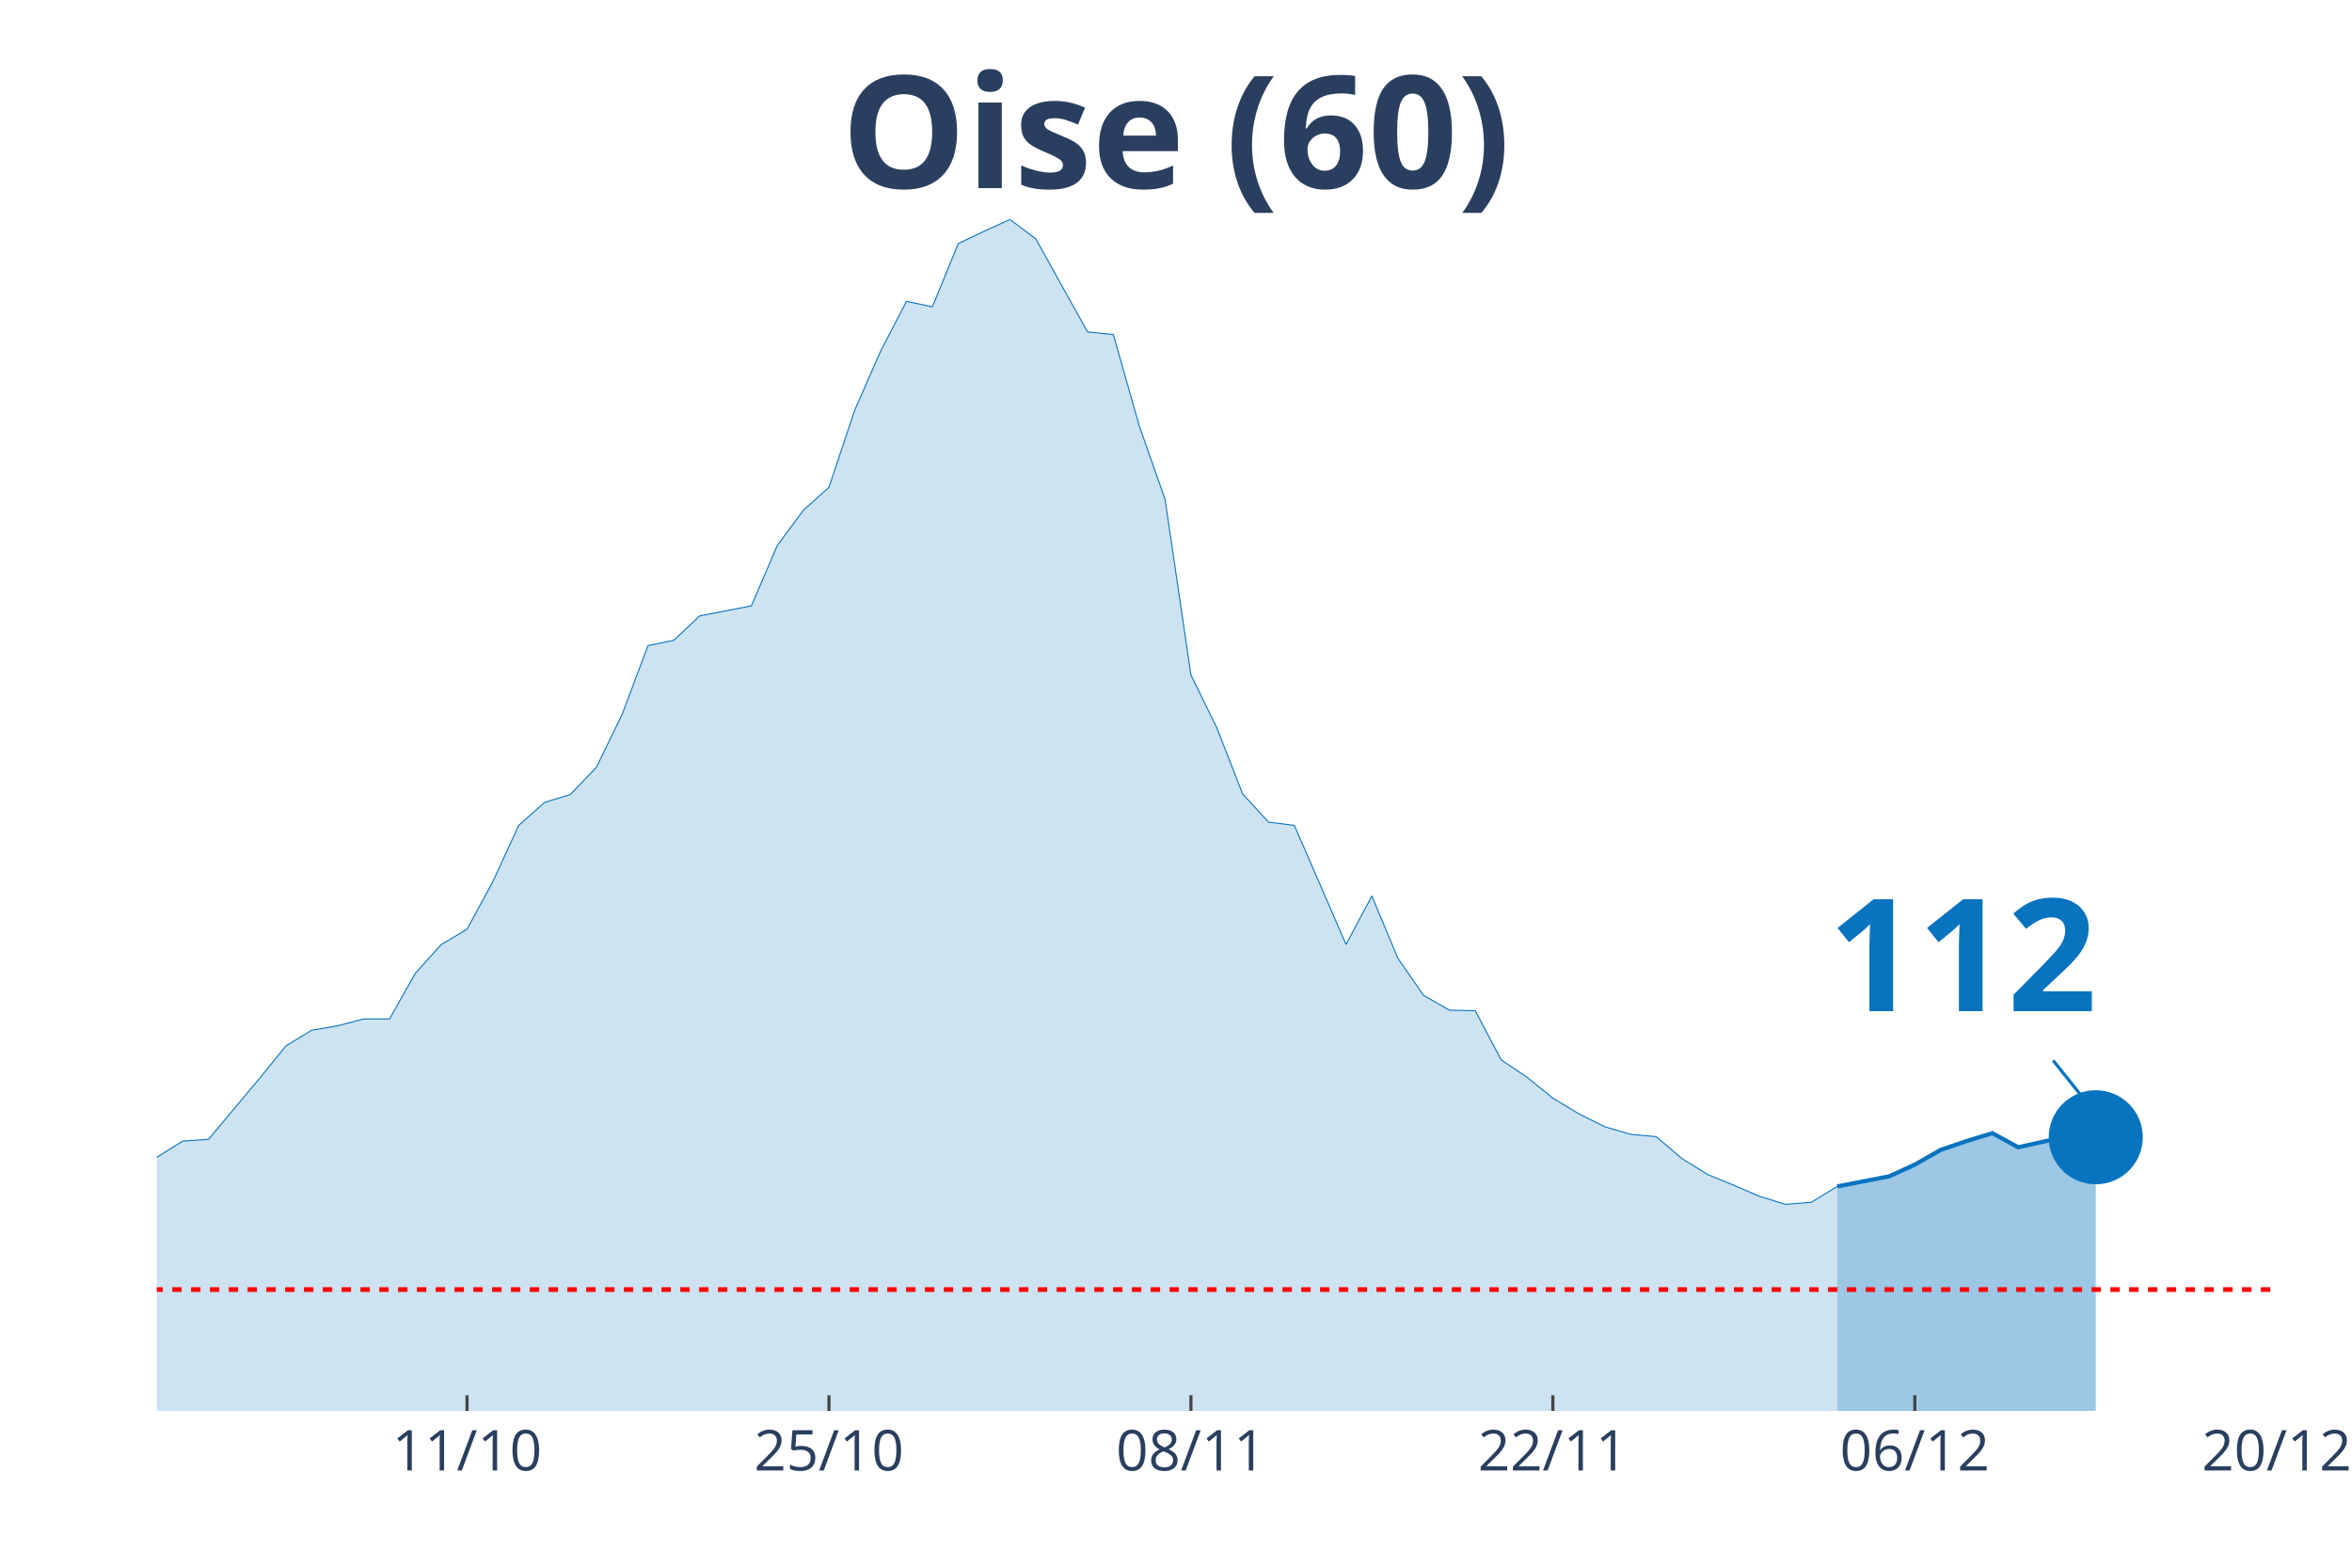
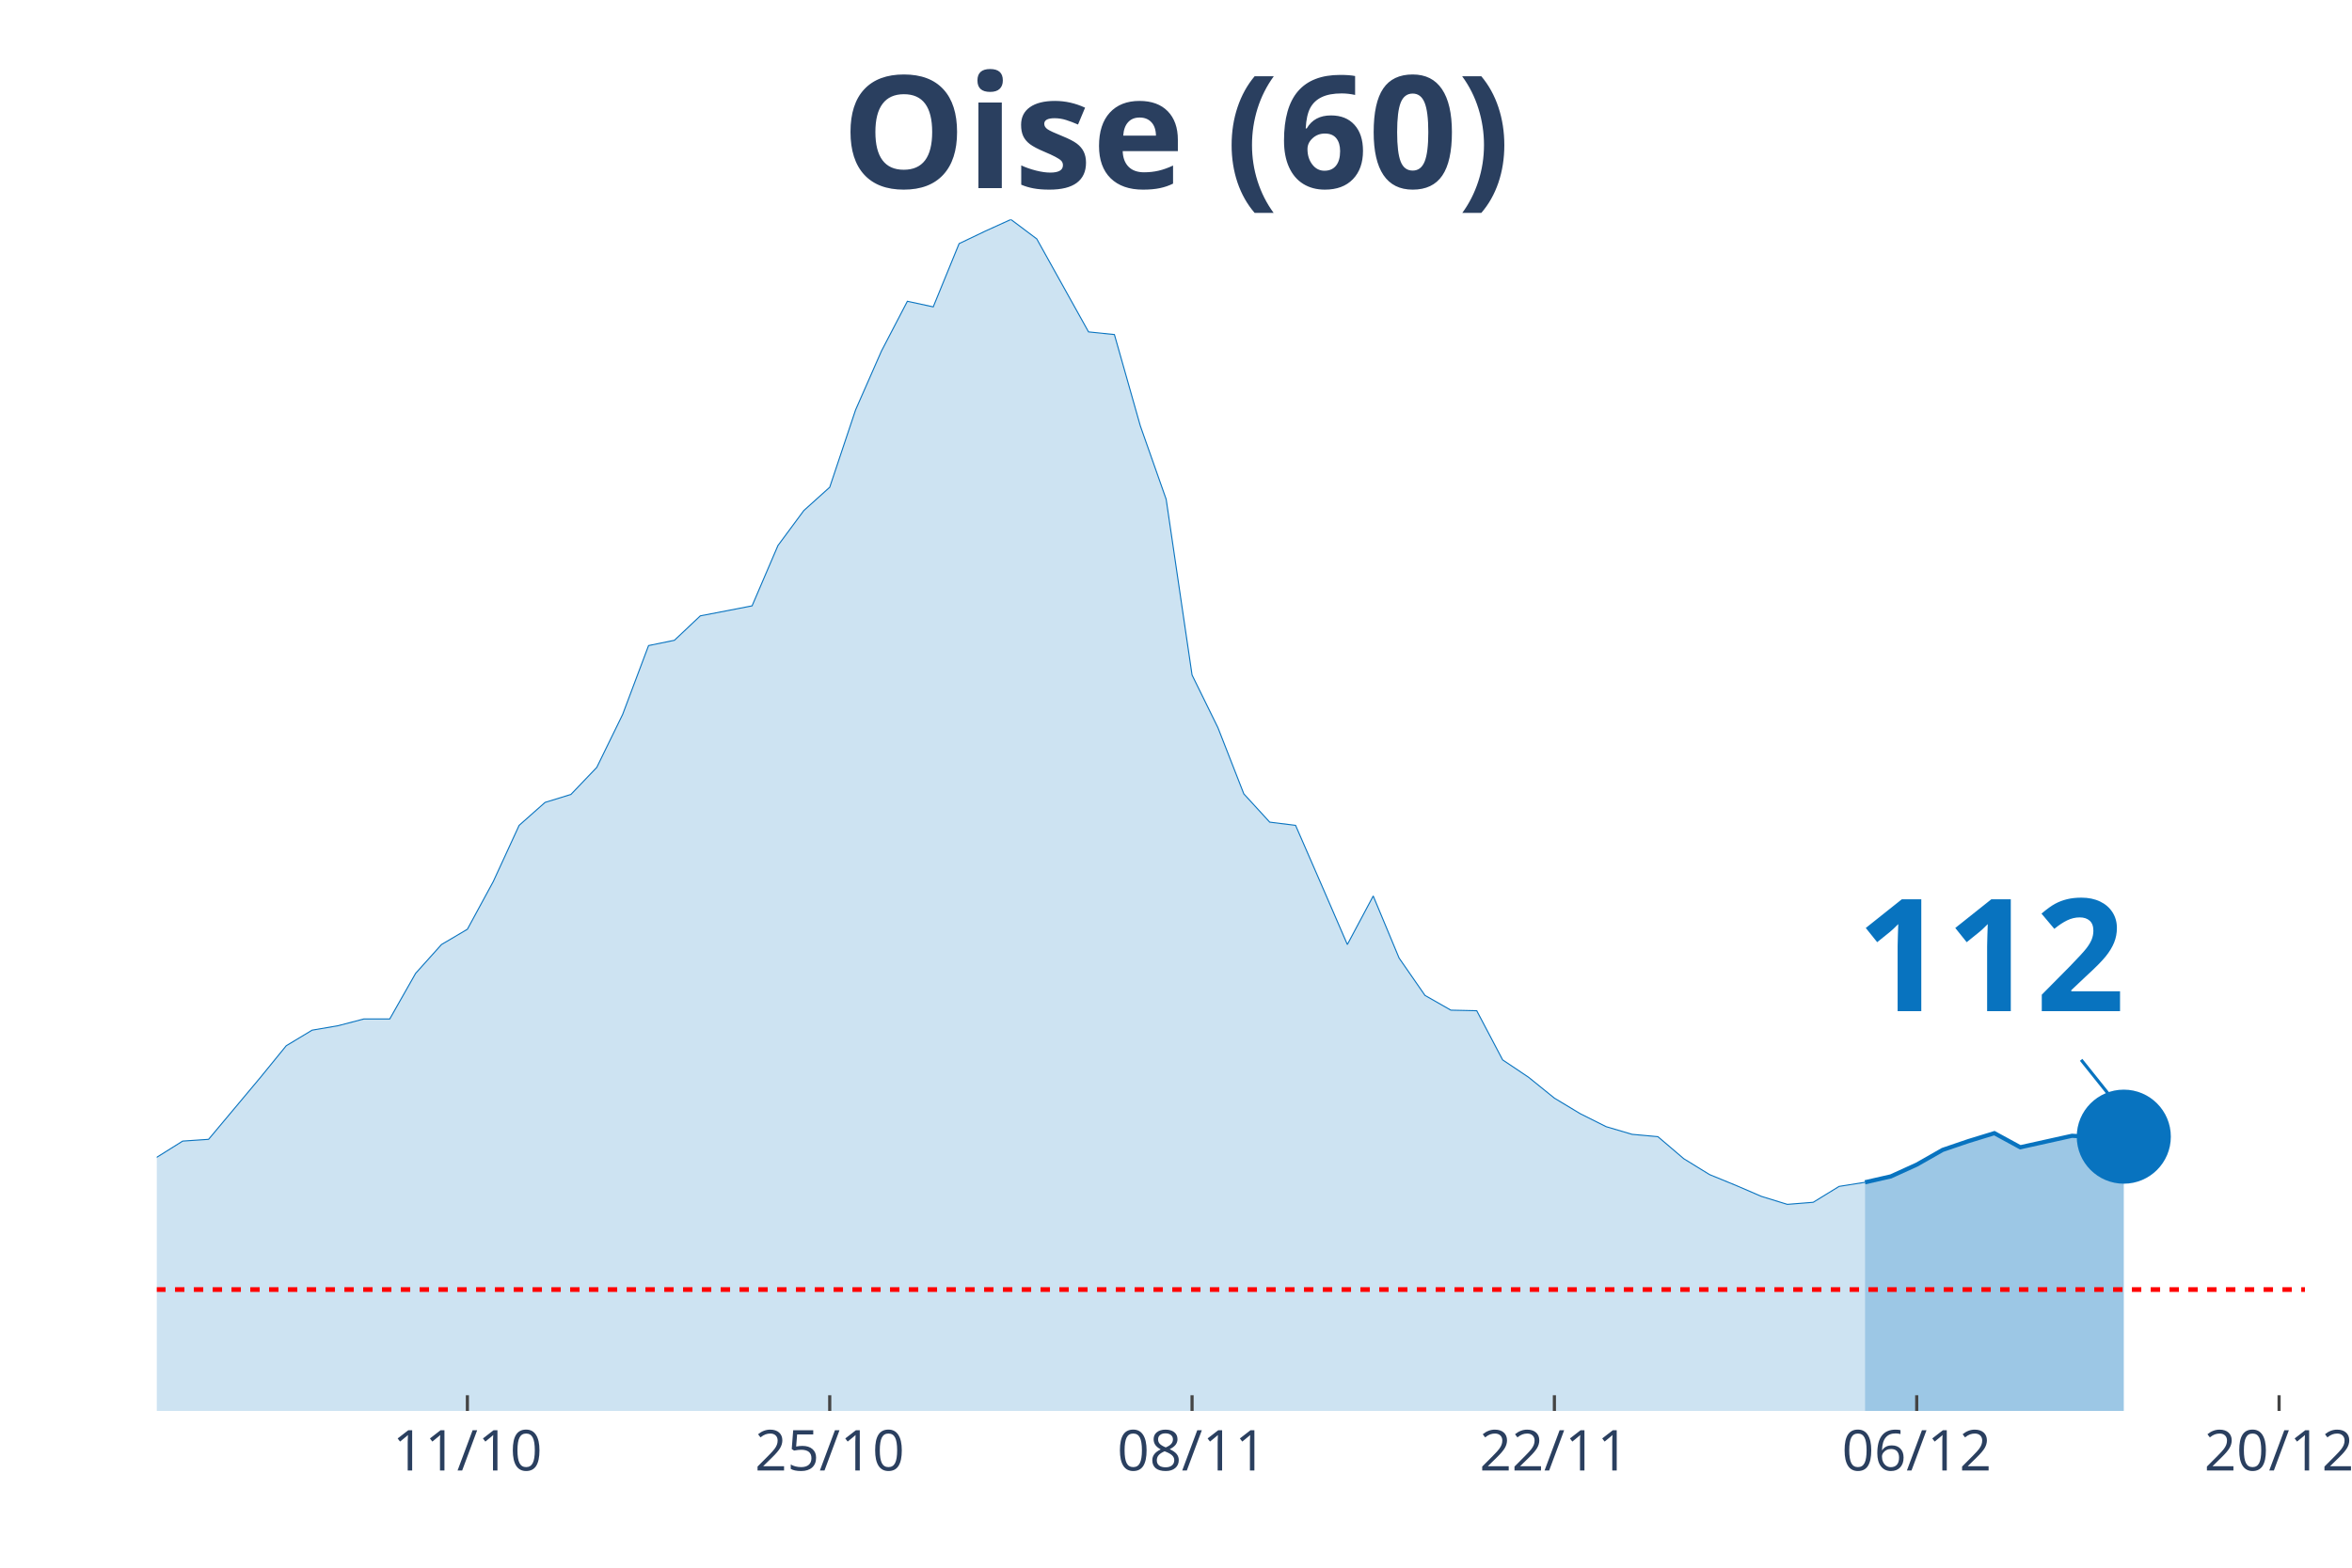
<svg xmlns="http://www.w3.org/2000/svg" class="main-svg" width="1125" height="750" style="" viewBox="0 0 750 500">
  <rect x="0" y="0" width="750" height="500" style="fill: rgb(0, 0, 0); fill-opacity: 0;" />
-   <defs id="defs-e35b3a">
+   <defs id="defs-44879a">
    <g class="clips">
-       <clipPath id="clipe35b3axyplot" class="plotclip">
-         <rect width="676" height="380" />
+       <clipPath id="clip44879axyplot" class="plotclip">
+         <rect width="685" height="380" />
      </clipPath>
-       <clipPath class="axesclip" id="clipe35b3ax">
-         <rect x="50" y="0" width="676" height="500" />
+       <clipPath class="axesclip" id="clip44879ax">
+         <rect x="50" y="0" width="685" height="500" />
      </clipPath>
-       <clipPath class="axesclip" id="clipe35b3ay">
+       <clipPath class="axesclip" id="clip44879ay">
        <rect x="0" y="70" width="750" height="380" />
      </clipPath>
-       <clipPath class="axesclip" id="clipe35b3axy">
-         <rect x="50" y="70" width="676" height="380" />
+       <clipPath class="axesclip" id="clip44879axy">
+         <rect x="50" y="70" width="685" height="380" />
      </clipPath>
    </g>
    <g class="gradients" />
  </defs>
  <g class="bglayer">
-     <rect class="bg" x="50" y="70" width="676" height="380" style="fill: rgb(0, 0, 0); fill-opacity: 0; stroke-width: 0;" />
+     <rect class="bg" x="50" y="70" width="685" height="380" style="fill: rgb(0, 0, 0); fill-opacity: 0; stroke-width: 0;" />
  </g>
  <g class="layer-below">
    <g class="imagelayer" />
    <g class="shapelayer" />
  </g>
  <g class="cartesianlayer">
    <g class="subplot xy">
      <g class="layer-subplot">
        <g class="shapelayer" />
        <g class="imagelayer" />
      </g>
      <g class="gridlayer">
        <g class="x">
-           <path class="xgrid crisp" transform="translate(148.93,0)" d="M0,70v380" style="stroke: rgb(255, 255, 255); stroke-opacity: 1; stroke-width: 1px;" />
-           <path class="xgrid crisp" transform="translate(264.34,0)" d="M0,70v380" style="stroke: rgb(255, 255, 255); stroke-opacity: 1; stroke-width: 1px;" />
-           <path class="xgrid crisp" transform="translate(379.76,0)" d="M0,70v380" style="stroke: rgb(255, 255, 255); stroke-opacity: 1; stroke-width: 1px;" />
-           <path class="xgrid crisp" transform="translate(495.17,0)" d="M0,70v380" style="stroke: rgb(255, 255, 255); stroke-opacity: 1; stroke-width: 1px;" />
-           <path class="xgrid crisp" transform="translate(610.59,0)" d="M0,70v380" style="stroke: rgb(255, 255, 255); stroke-opacity: 1; stroke-width: 1px;" />
+           <path class="xgrid crisp" transform="translate(149.04,0)" d="M0,70v380" style="stroke: rgb(255, 255, 255); stroke-opacity: 1; stroke-width: 1px;" />
+           <path class="xgrid crisp" transform="translate(264.58,0)" d="M0,70v380" style="stroke: rgb(255, 255, 255); stroke-opacity: 1; stroke-width: 1px;" />
+           <path class="xgrid crisp" transform="translate(380.12,0)" d="M0,70v380" style="stroke: rgb(255, 255, 255); stroke-opacity: 1; stroke-width: 1px;" />
+           <path class="xgrid crisp" transform="translate(495.66,0)" d="M0,70v380" style="stroke: rgb(255, 255, 255); stroke-opacity: 1; stroke-width: 1px;" />
+           <path class="xgrid crisp" transform="translate(611.2,0)" d="M0,70v380" style="stroke: rgb(255, 255, 255); stroke-opacity: 1; stroke-width: 1px;" />
+           <path class="xgrid crisp" transform="translate(726.75,0)" d="M0,70v380" style="stroke: rgb(255, 255, 255); stroke-opacity: 1; stroke-width: 1px;" />
        </g>
        <g class="y" />
      </g>
      <g class="zerolinelayer" />
      <path class="xlines-below" />
      <path class="ylines-below" />
      <g class="overlines-below" />
      <g class="xaxislayer-below" />
      <g class="yaxislayer-below" />
      <g class="overaxes-below" />
-       <g class="plot" transform="translate(50, 70)" clip-path="url('#clipe35b3axyplot')">
+       <g class="plot" transform="translate(50, 70)" clip-path="url('#clip44879axyplot')">
        <g class="scatterlayer mlayer">
-           <g class="trace scatter trace513add" style="stroke-miterlimit: 2;">
+           <g class="trace scatter traceb3b3cb" style="stroke-miterlimit: 2;">
            <g class="fills">
              <g>
-                 <path class="js-fill" d="M535.85,380L-1121.17,380L-1121.17,372.3L-1038.73,376.25L-1030.49,376.43L-494.63,373.15L-486.39,372.12L-329.76,364.98L-321.51,363.29L-263.8,357.29L-255.56,353.82L-230.83,346.12L-222.59,344.62L-214.34,344.81L-206.1,340.58L-173.12,333.92L-164.88,331.1L-131.9,327.07L-123.66,323.78L-115.41,322.56L-107.17,323.78L-98.93,324.25L-90.68,319.28L-82.44,314.3L-74.2,299.01L-65.95,302.01L-57.71,302.57L-41.22,301.92L-32.98,303.32L-24.73,304.08L-16.49,316.56L-8.24,310.93L0,299.1L8.24,293.94L16.49,293.38L32.98,273.67L41.22,263.53L49.46,258.56L57.71,257.15L65.95,254.99L74.2,254.99L82.44,240.44L90.68,231.25L98.93,226.37L107.17,211.16L115.41,193.24L123.66,185.92L131.9,183.38L140.15,174.75L148.39,157.86L156.63,135.9L164.88,134.21L173.12,126.42L189.61,123.23L197.85,103.99L206.1,92.82L214.34,85.4L222.59,60.72L230.83,41.95L239.07,26.09L247.32,27.87L255.56,7.7L263.8,3.75L272.05,0L280.29,6.19L296.78,35.85L305.02,36.7L313.27,65.79L321.51,89.25L329.76,145.28L338,162.08L346.24,183.2L354.49,192.21L362.73,193.24L370.98,212.2L379.22,231.25L387.46,215.76L395.71,235.56L403.95,247.48L412.2,252.18L420.44,252.36L428.68,268.04L436.93,273.57L445.17,280.24L453.41,285.21L461.66,289.34L469.9,291.78L478.15,292.53L486.39,299.57L494.63,304.64L502.88,308.02L511.12,311.58L519.37,314.12L527.61,313.46L535.85,308.39" style="fill: rgb(8, 115, 191); fill-opacity: 0.2; stroke-width: 0;" />
+                 <path class="js-fill" d="M544.7,380L-1122.41,380L-1122.41,372.3L-1039.88,376.25L-1031.63,376.43L-495.18,373.15L-486.93,372.12L-330.12,364.98L-321.87,363.29L-264.1,357.29L-255.84,353.82L-231.08,346.12L-222.83,344.62L-214.58,344.81L-206.33,340.58L-173.31,333.92L-165.06,331.1L-132.05,327.07L-123.8,323.78L-115.54,322.56L-107.29,323.78L-99.04,324.25L-90.78,319.28L-82.53,314.3L-74.28,299.01L-66.02,302.01L-57.77,302.57L-41.27,301.92L-33.01,303.32L-24.76,304.08L-16.51,316.56L-8.25,310.93L0,299.1L8.25,293.94L16.51,293.38L33.01,273.67L41.27,263.53L49.52,258.56L57.77,257.15L66.02,254.99L74.28,254.99L82.53,240.44L90.78,231.25L99.04,226.37L107.29,211.16L115.54,193.24L123.8,185.92L132.05,183.38L140.3,174.75L148.55,157.86L156.81,135.9L165.06,134.21L173.31,126.42L189.82,123.23L198.07,103.99L206.33,92.82L214.58,85.4L222.83,60.72L231.08,41.95L239.34,26.09L247.59,27.87L255.84,7.7L264.1,3.75L272.35,0L280.6,6.19L297.11,35.85L305.36,36.7L313.61,65.79L321.87,89.25L330.12,145.28L338.37,162.08L346.63,183.2L354.88,192.21L363.13,193.24L371.39,212.2L379.64,231.25L387.89,215.76L396.14,235.56L404.4,247.48L412.65,252.18L420.9,252.36L429.16,268.04L437.41,273.57L445.66,280.24L453.92,285.21L462.17,289.34L470.42,291.78L478.67,292.53L486.93,299.57L495.18,304.64L503.43,308.02L511.69,311.58L519.94,314.12L528.19,313.46L536.45,308.39L544.7,307.08" style="fill: rgb(8, 115, 191); fill-opacity: 0.2; stroke-width: 0;" />
              </g>
            </g>
            <g class="errorbars" />
            <g class="lines">
-               <path class="js-line" d="M-1121.17,372.3L-1038.73,376.25L-1030.49,376.43L-494.63,373.15L-486.39,372.12L-329.76,364.98L-321.51,363.29L-263.8,357.29L-255.56,353.82L-230.83,346.12L-222.59,344.62L-214.34,344.81L-206.1,340.58L-173.12,333.92L-164.88,331.1L-131.9,327.07L-123.66,323.78L-115.41,322.56L-107.17,323.78L-98.93,324.25L-90.68,319.28L-82.44,314.3L-74.2,299.01L-65.95,302.01L-57.71,302.57L-41.22,301.92L-32.98,303.32L-24.73,304.08L-16.49,316.56L-8.24,310.93L0,299.1L8.24,293.94L16.49,293.38L32.98,273.67L41.22,263.53L49.46,258.56L57.71,257.15L65.95,254.99L74.2,254.99L82.44,240.44L90.68,231.25L98.93,226.37L107.17,211.16L115.41,193.24L123.66,185.92L131.9,183.38L140.15,174.75L148.39,157.86L156.63,135.9L164.88,134.21L173.12,126.42L189.61,123.23L197.85,103.99L206.1,92.82L214.34,85.4L222.59,60.72L230.83,41.95L239.07,26.09L247.32,27.87L255.56,7.7L263.8,3.75L272.05,0L280.29,6.19L296.78,35.85L305.02,36.7L313.27,65.79L321.51,89.25L329.76,145.28L338,162.08L346.24,183.2L354.49,192.21L362.73,193.24L370.98,212.2L379.22,231.25L387.46,215.76L395.71,235.56L403.95,247.48L412.2,252.18L420.44,252.36L428.68,268.04L436.93,273.57L445.17,280.24L453.41,285.21L461.66,289.34L469.9,291.78L478.15,292.53L486.39,299.57L494.63,304.64L502.88,308.02L511.12,311.58L519.37,314.12L527.61,313.46L535.85,308.39" style="vector-effect: non-scaling-stroke; fill: none; stroke: rgb(8, 115, 191); stroke-opacity: 1; stroke-width: 0.5px; opacity: 1;" />
+               <path class="js-line" d="M-1122.41,372.3L-1039.88,376.25L-1031.63,376.43L-495.18,373.15L-486.93,372.12L-330.12,364.98L-321.87,363.29L-264.1,357.29L-255.84,353.82L-231.08,346.12L-222.83,344.62L-214.58,344.81L-206.33,340.58L-173.31,333.92L-165.06,331.1L-132.05,327.07L-123.8,323.78L-115.54,322.56L-107.29,323.78L-99.04,324.25L-90.78,319.28L-82.53,314.3L-74.28,299.01L-66.02,302.01L-57.77,302.57L-41.27,301.92L-33.01,303.32L-24.76,304.08L-16.51,316.56L-8.25,310.93L0,299.1L8.25,293.94L16.51,293.38L33.01,273.67L41.27,263.53L49.52,258.56L57.77,257.15L66.02,254.99L74.28,254.99L82.53,240.44L90.78,231.25L99.04,226.37L107.29,211.16L115.54,193.24L123.8,185.92L132.05,183.38L140.3,174.75L148.55,157.86L156.81,135.9L165.06,134.21L173.31,126.42L189.82,123.23L198.07,103.99L206.33,92.82L214.58,85.4L222.83,60.72L231.08,41.95L239.34,26.09L247.59,27.87L255.84,7.7L264.1,3.75L272.35,0L280.6,6.19L297.11,35.85L305.36,36.7L313.61,65.79L321.87,89.25L330.12,145.28L338.37,162.08L346.63,183.2L354.88,192.21L363.13,193.24L371.39,212.2L379.64,231.25L387.89,215.76L396.14,235.56L404.4,247.48L412.65,252.18L420.9,252.36L429.16,268.04L437.41,273.57L445.66,280.24L453.92,285.21L462.17,289.34L470.42,291.78L478.67,292.53L486.93,299.57L495.18,304.64L503.43,308.02L511.69,311.58L519.94,314.12L528.19,313.46L536.45,308.39L544.7,307.08" style="vector-effect: non-scaling-stroke; fill: none; stroke: rgb(8, 115, 191); stroke-opacity: 1; stroke-width: 0.5px; opacity: 1;" />
            </g>
            <g class="points" />
            <g class="text" />
          </g>
-           <g class="trace scatter tracea5ba3d" style="stroke-miterlimit: 2;">
+           <g class="trace scatter trace32b4c9" style="stroke-miterlimit: 2;">
            <g class="fills">
              <g>
-                 <path class="js-fill" d="M618.29,380L535.85,380L535.85,308.39L552.34,305.2L560.59,301.45L568.83,296.75L577.07,293.94L585.32,291.41L593.56,295.91L610.05,292.25L618.29,292.72" style="fill: rgb(8, 115, 191); fill-opacity: 0.4; stroke-width: 0;" />
+                 <path class="js-fill" d="M627.23,380L544.7,380L544.7,307.08L552.95,305.2L561.2,301.45L569.46,296.75L577.71,293.94L585.96,291.41L594.22,295.91L610.72,292.25L618.98,292.72L627.23,292.53" style="fill: rgb(8, 115, 191); fill-opacity: 0.4; stroke-width: 0;" />
              </g>
            </g>
            <g class="errorbars" />
            <g class="lines">
-               <path class="js-line" d="M535.85,308.39L552.34,305.2L560.59,301.45L568.83,296.75L577.07,293.94L585.32,291.41L593.56,295.91L610.05,292.25L618.29,292.72" style="vector-effect: non-scaling-stroke; fill: none; stroke: rgb(8, 115, 191); stroke-opacity: 1; stroke-width: 2px; opacity: 1;" />
+               <path class="js-line" d="M544.7,307.08L552.95,305.2L561.2,301.45L569.46,296.75L577.71,293.94L585.96,291.41L594.22,295.91L610.72,292.25L618.98,292.72L627.23,292.53" style="vector-effect: non-scaling-stroke; fill: none; stroke: rgb(8, 115, 191); stroke-opacity: 1; stroke-width: 2px; opacity: 1;" />
            </g>
            <g class="points" />
            <g class="text" />
          </g>
-           <g class="trace scatter trace4ff6e9" style="stroke-miterlimit: 2; opacity: 1;">
+           <g class="trace scatter tracecfe1f4" style="stroke-miterlimit: 2; opacity: 1;">
            <g class="fills" />
            <g class="errorbars" />
            <g class="lines" />
            <g class="points">
-               <path class="point" transform="translate(618.29,292.72)" d="M15,0A15,15 0 1,1 0,-15A15,15 0 0,1 15,0Z" style="opacity: 1; stroke-width: 0px; fill: rgb(8, 115, 191); fill-opacity: 1;" />
+               <path class="point" transform="translate(627.23,292.53)" d="M15,0A15,15 0 1,1 0,-15A15,15 0 0,1 15,0Z" style="opacity: 1; stroke-width: 0px; fill: rgb(8, 115, 191); fill-opacity: 1;" />
            </g>
            <g class="text" />
          </g>
        </g>
      </g>
      <g class="overplot" />
      <path class="xlines-above crisp" style="fill: none; stroke-width: 1px; stroke: rgb(0, 0, 0); stroke-opacity: 0;" d="" />
      <path class="ylines-above crisp" style="fill: none;" d="M0,0" />
      <g class="overlines-above" />
      <g class="xaxislayer-above">
-         <path class="xtick ticks crisp" d="M0,450v-5" transform="translate(148.93,0)" style="stroke: rgb(68, 68, 68); stroke-opacity: 1; stroke-width: 1px;" />
-         <path class="xtick ticks crisp" d="M0,450v-5" transform="translate(264.34,0)" style="stroke: rgb(68, 68, 68); stroke-opacity: 1; stroke-width: 1px;" />
-         <path class="xtick ticks crisp" d="M0,450v-5" transform="translate(379.76,0)" style="stroke: rgb(68, 68, 68); stroke-opacity: 1; stroke-width: 1px;" />
-         <path class="xtick ticks crisp" d="M0,450v-5" transform="translate(495.17,0)" style="stroke: rgb(68, 68, 68); stroke-opacity: 1; stroke-width: 1px;" />
-         <path class="xtick ticks crisp" d="M0,450v-5" transform="translate(610.59,0)" style="stroke: rgb(68, 68, 68); stroke-opacity: 1; stroke-width: 1px;" />
+         <path class="xtick ticks crisp" d="M0,450v-5" transform="translate(149.04,0)" style="stroke: rgb(68, 68, 68); stroke-opacity: 1; stroke-width: 1px;" />
+         <path class="xtick ticks crisp" d="M0,450v-5" transform="translate(264.58,0)" style="stroke: rgb(68, 68, 68); stroke-opacity: 1; stroke-width: 1px;" />
+         <path class="xtick ticks crisp" d="M0,450v-5" transform="translate(380.12,0)" style="stroke: rgb(68, 68, 68); stroke-opacity: 1; stroke-width: 1px;" />
+         <path class="xtick ticks crisp" d="M0,450v-5" transform="translate(495.66,0)" style="stroke: rgb(68, 68, 68); stroke-opacity: 1; stroke-width: 1px;" />
+         <path class="xtick ticks crisp" d="M0,450v-5" transform="translate(611.2,0)" style="stroke: rgb(68, 68, 68); stroke-opacity: 1; stroke-width: 1px;" />
+         <path class="xtick ticks crisp" d="M0,450v-5" transform="translate(726.75,0)" style="stroke: rgb(68, 68, 68); stroke-opacity: 1; stroke-width: 1px;" />
        <g class="xtick">
-           <text text-anchor="middle" x="0" y="469" transform="translate(148.93,0)" style="font-family: 'Open Sans', verdana, arial, sans-serif; font-size: 18px; fill: rgb(42, 63, 95); fill-opacity: 1; white-space: pre;">11/10</text>
+           <text text-anchor="middle" x="0" y="469" transform="translate(149.04,0)" style="font-family: 'Open Sans', verdana, arial, sans-serif; font-size: 18px; fill: rgb(42, 63, 95); fill-opacity: 1; white-space: pre;">11/10</text>
        </g>
        <g class="xtick">
-           <text text-anchor="middle" x="0" y="469" transform="translate(264.34,0)" style="font-family: 'Open Sans', verdana, arial, sans-serif; font-size: 18px; fill: rgb(42, 63, 95); fill-opacity: 1; white-space: pre;">25/10</text>
+           <text text-anchor="middle" x="0" y="469" transform="translate(264.58,0)" style="font-family: 'Open Sans', verdana, arial, sans-serif; font-size: 18px; fill: rgb(42, 63, 95); fill-opacity: 1; white-space: pre;">25/10</text>
        </g>
        <g class="xtick">
-           <text text-anchor="middle" x="0" y="469" transform="translate(379.76,0)" style="font-family: 'Open Sans', verdana, arial, sans-serif; font-size: 18px; fill: rgb(42, 63, 95); fill-opacity: 1; white-space: pre;">08/11</text>
+           <text text-anchor="middle" x="0" y="469" transform="translate(380.12,0)" style="font-family: 'Open Sans', verdana, arial, sans-serif; font-size: 18px; fill: rgb(42, 63, 95); fill-opacity: 1; white-space: pre;">08/11</text>
        </g>
        <g class="xtick">
-           <text text-anchor="middle" x="0" y="469" transform="translate(495.17,0)" style="font-family: 'Open Sans', verdana, arial, sans-serif; font-size: 18px; fill: rgb(42, 63, 95); fill-opacity: 1; white-space: pre;">22/11</text>
+           <text text-anchor="middle" x="0" y="469" transform="translate(495.66,0)" style="font-family: 'Open Sans', verdana, arial, sans-serif; font-size: 18px; fill: rgb(42, 63, 95); fill-opacity: 1; white-space: pre;">22/11</text>
        </g>
        <g class="xtick">
-           <text text-anchor="middle" x="0" y="469" transform="translate(610.59,0)" style="font-family: 'Open Sans', verdana, arial, sans-serif; font-size: 18px; fill: rgb(42, 63, 95); fill-opacity: 1; white-space: pre;">06/12</text>
+           <text text-anchor="middle" x="0" y="469" transform="translate(611.2,0)" style="font-family: 'Open Sans', verdana, arial, sans-serif; font-size: 18px; fill: rgb(42, 63, 95); fill-opacity: 1; white-space: pre;">06/12</text>
        </g>
        <g class="xtick">
-           <text text-anchor="middle" x="0" y="469" transform="translate(726,0)" style="font-family: 'Open Sans', verdana, arial, sans-serif; font-size: 18px; fill: rgb(42, 63, 95); fill-opacity: 1; white-space: pre;">20/12</text>
+           <text text-anchor="middle" x="0" y="469" transform="translate(726.75,0)" style="font-family: 'Open Sans', verdana, arial, sans-serif; font-size: 18px; fill: rgb(42, 63, 95); fill-opacity: 1; white-space: pre;">20/12</text>
        </g>
      </g>
      <g class="yaxislayer-above" />
      <g class="overaxes-above" />
    </g>
  </g>
  <g class="polarlayer" />
  <g class="ternarylayer" />
  <g class="geolayer" />
  <g class="funnelarealayer" />
  <g class="pielayer" />
  <g class="treemaplayer" />
  <g class="sunburstlayer" />
  <g class="glimages" />
-   <defs id="topdefs-e35b3a">
+   <defs id="topdefs-44879a">
    <g class="clips" />
  </defs>
  <g class="layer-above">
    <g class="imagelayer" />
    <g class="shapelayer">
-       <path data-index="0" fill-rule="evenodd" d="M-4583.07,411.28L1443.22,411.28" clip-path="url('#clipe35b3axy')" style="opacity: 1; stroke: rgb(255, 0, 0); stroke-opacity: 1; fill: rgb(0, 0, 0); fill-opacity: 0; stroke-dasharray: 3px, 3px; stroke-width: 1.5px;" />
+       <path data-index="0" fill-rule="evenodd" d="M-4588.19,411.28L1444.76,411.28" clip-path="url('#clip44879axy')" style="opacity: 1; stroke: rgb(255, 0, 0); stroke-opacity: 1; fill: rgb(0, 0, 0); fill-opacity: 0; stroke-dasharray: 3px, 3px; stroke-width: 1.5px;" />
    </g>
  </g>
  <g class="infolayer">
    <g class="g-gtitle">
      <text class="gtitle" x="375" y="25" text-anchor="middle" dy="0.7em" style="font-family: 'Open Sans', verdana, arial, sans-serif; font-size: 50px; fill: rgb(42, 63, 95); opacity: 1; font-weight: normal; white-space: pre;">
        <tspan style="font-weight:bold">Oise (60)</tspan>
      </text>
    </g>
    <g class="g-xtitle" />
    <g class="annotation" data-index="0" style="opacity: 1;">
-       <g class="annotation-text-g" transform="rotate(0,626.29,302.72)">
-         <g class="cursor-pointer" transform="translate(568, 267)">
+       <g class="annotation-text-g" transform="rotate(0,635.23,302.53)">
+         <g class="cursor-pointer" transform="translate(577, 267)">
          <rect class="bg" x="0.5" y="0.5" width="115" height="71" style="stroke-width: 1px; stroke: rgb(0, 0, 0); stroke-opacity: 0; fill: rgb(255, 255, 255); fill-opacity: 0.6;" />
          <text class="annotation-text" text-anchor="middle" x="57.812" y="55.5" style="font-family: 'Open Sans', verdana, arial, sans-serif; font-size: 50px; fill: rgb(8, 115, 191); fill-opacity: 1; white-space: pre;">
            <tspan style="font-weight:bold">112 </tspan>
          </text>
        </g>
      </g>
      <g class="annotation-arrow-g" style="opacity: 1;">
-         <path d="M654.69,338.22L666.29,352.72" style="stroke-width: 1px; stroke: rgb(8, 115, 191); stroke-opacity: 1; stroke-dasharray: 0px, 0px, 18.569px, 18.569px;" />
+         <path d="M663.63,338.03L675.23,352.53" style="stroke-width: 1px; stroke: rgb(8, 115, 191); stroke-opacity: 1; stroke-dasharray: 0px, 0px, 18.569px, 18.569px;" />
      </g>
    </g>
  </g>
</svg>
